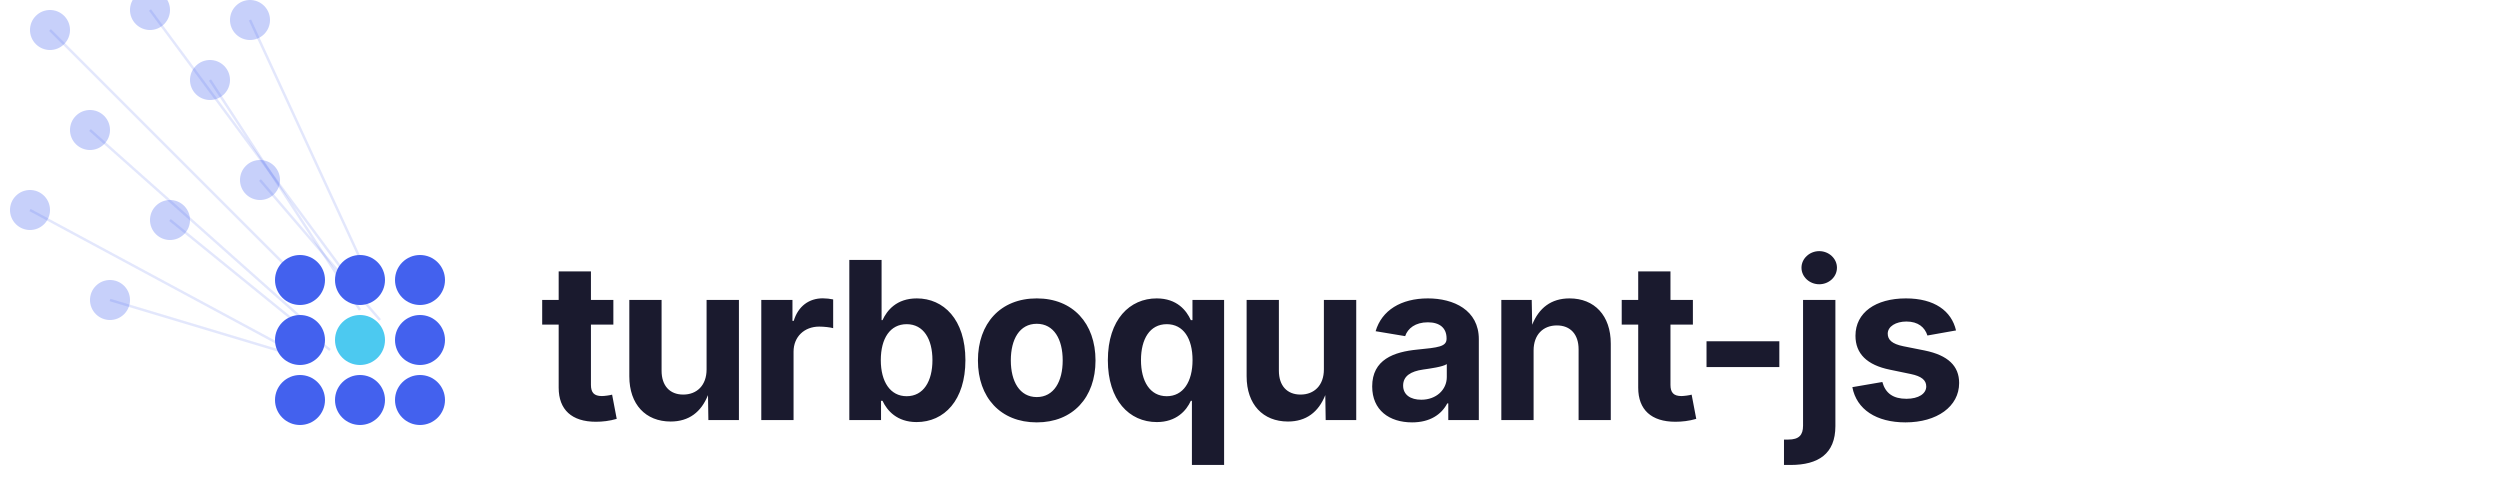
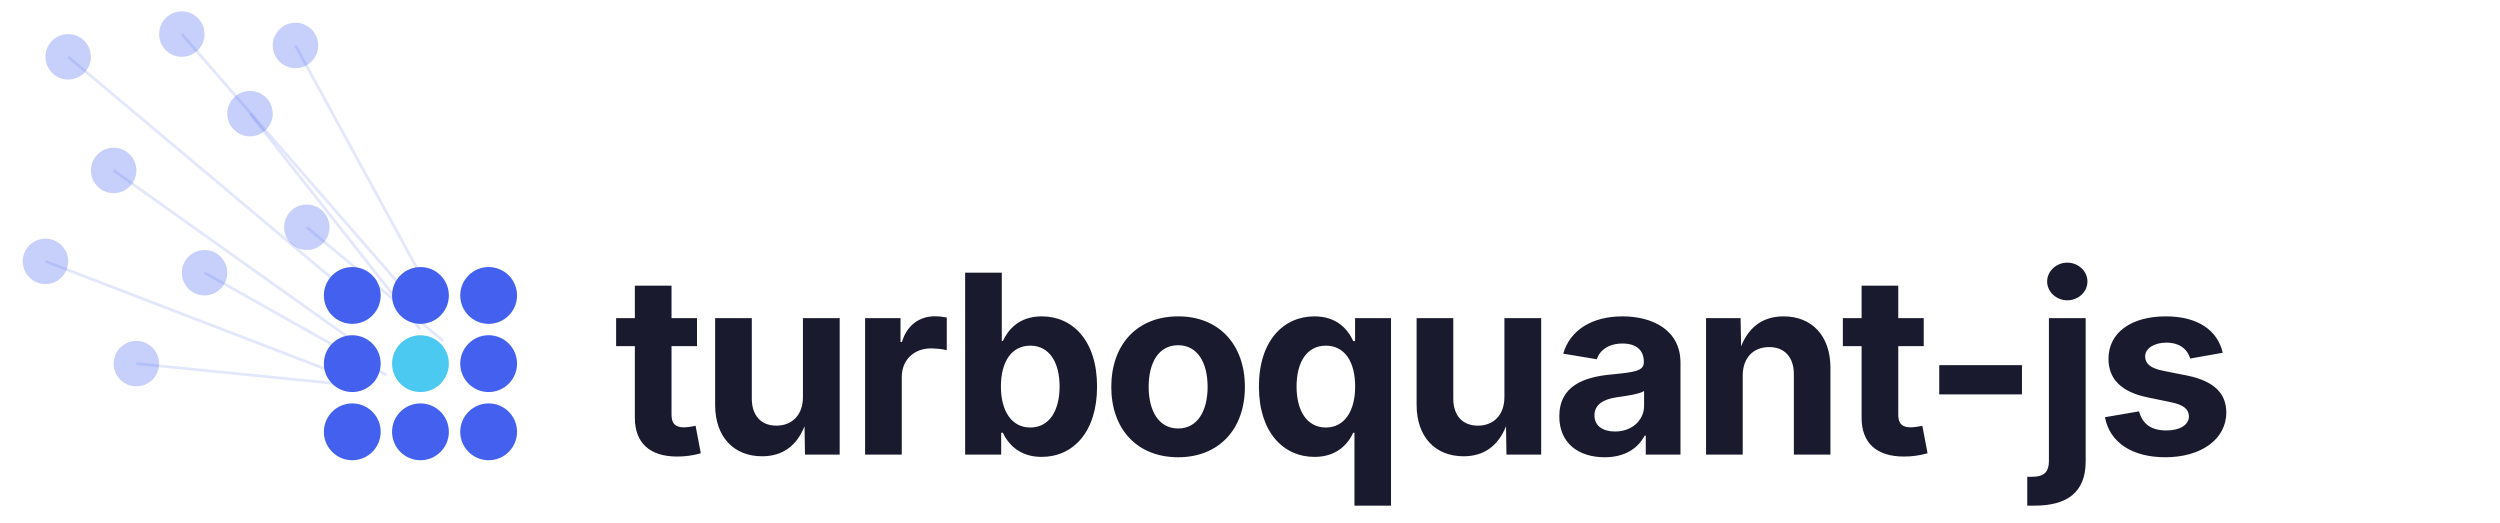
- <svg xmlns="http://www.w3.org/2000/svg" viewBox="0 0 500 100" width="500" height="100">
-   <circle cx="10" cy="6" r="4" fill="#4361ee" opacity="0.3" />
-   <circle cx="30" cy="2" r="4" fill="#4361ee" opacity="0.3" />
-   <circle cx="18" cy="26" r="4" fill="#4361ee" opacity="0.3" />
-   <circle cx="42" cy="16" r="4" fill="#4361ee" opacity="0.3" />
-   <circle cx="6" cy="42" r="4" fill="#4361ee" opacity="0.3" />
-   <circle cx="34" cy="44" r="4" fill="#4361ee" opacity="0.3" />
-   <circle cx="50" cy="4" r="4" fill="#4361ee" opacity="0.3" />
-   <circle cx="52" cy="36" r="4" fill="#4361ee" opacity="0.3" />
-   <circle cx="22" cy="60" r="4" fill="#4361ee" opacity="0.3" />
-   <line x1="10" y1="6" x2="60" y2="56" stroke="#4361ee" stroke-width="0.5" opacity="0.15" />
-   <line x1="30" y1="2" x2="70" y2="56" stroke="#4361ee" stroke-width="0.5" opacity="0.15" />
-   <line x1="18" y1="26" x2="63" y2="66" stroke="#4361ee" stroke-width="0.5" opacity="0.15" />
-   <line x1="42" y1="16" x2="72" y2="62" stroke="#4361ee" stroke-width="0.5" opacity="0.15" />
-   <line x1="6" y1="42" x2="58" y2="70" stroke="#4361ee" stroke-width="0.5" opacity="0.15" />
-   <line x1="34" y1="44" x2="66" y2="70" stroke="#4361ee" stroke-width="0.5" opacity="0.15" />
-   <line x1="50" y1="4" x2="74" y2="56" stroke="#4361ee" stroke-width="0.5" opacity="0.15" />
-   <line x1="52" y1="36" x2="76" y2="64" stroke="#4361ee" stroke-width="0.5" opacity="0.15" />
-   <line x1="22" y1="60" x2="62" y2="72" stroke="#4361ee" stroke-width="0.5" opacity="0.15" />
-   <circle cx="60" cy="56" r="5" fill="#4361ee" />
-   <circle cx="72" cy="56" r="5" fill="#4361ee" />
-   <circle cx="84" cy="56" r="5" fill="#4361ee" />
-   <circle cx="60" cy="68" r="5" fill="#4361ee" />
-   <circle cx="72" cy="68" r="5" fill="#4cc9f0" />
-   <circle cx="84" cy="68" r="5" fill="#4361ee" />
-   <circle cx="60" cy="80" r="5" fill="#4361ee" />
-   <circle cx="72" cy="80" r="5" fill="#4361ee" />
-   <circle cx="84" cy="80" r="5" fill="#4361ee" />
-   <text x="108" y="68" dominant-baseline="central" font-family="system-ui, -apple-system, 'Segoe UI', sans-serif" font-weight="700" font-size="44" fill="#1a1a2e" letter-spacing="-1">turboquant-js</text>
+ <svg xmlns="http://www.w3.org/2000/svg" viewBox="0 0 440 92" width="440" height="92">
+   <circle cx="12" cy="10" r="4" fill="#4361ee" opacity="0.3" />
+   <circle cx="32" cy="6" r="4" fill="#4361ee" opacity="0.3" />
+   <circle cx="20" cy="30" r="4" fill="#4361ee" opacity="0.3" />
+   <circle cx="44" cy="20" r="4" fill="#4361ee" opacity="0.3" />
+   <circle cx="8" cy="46" r="4" fill="#4361ee" opacity="0.3" />
+   <circle cx="36" cy="48" r="4" fill="#4361ee" opacity="0.3" />
+   <circle cx="52" cy="8" r="4" fill="#4361ee" opacity="0.3" />
+   <circle cx="54" cy="40" r="4" fill="#4361ee" opacity="0.3" />
+   <circle cx="24" cy="64" r="4" fill="#4361ee" opacity="0.3" />
+   <line x1="12" y1="10" x2="62" y2="52" stroke="#4361ee" stroke-width="0.5" opacity="0.15" />
+   <line x1="32" y1="6" x2="72" y2="52" stroke="#4361ee" stroke-width="0.5" opacity="0.15" />
+   <line x1="20" y1="30" x2="65" y2="62" stroke="#4361ee" stroke-width="0.5" opacity="0.15" />
+   <line x1="44" y1="20" x2="74" y2="58" stroke="#4361ee" stroke-width="0.5" opacity="0.15" />
+   <line x1="8" y1="46" x2="60" y2="66" stroke="#4361ee" stroke-width="0.5" opacity="0.15" />
+   <line x1="36" y1="48" x2="68" y2="66" stroke="#4361ee" stroke-width="0.5" opacity="0.15" />
+   <line x1="52" y1="8" x2="76" y2="52" stroke="#4361ee" stroke-width="0.5" opacity="0.15" />
+   <line x1="54" y1="40" x2="78" y2="60" stroke="#4361ee" stroke-width="0.5" opacity="0.15" />
+   <line x1="24" y1="64" x2="64" y2="68" stroke="#4361ee" stroke-width="0.5" opacity="0.15" />
+   <circle cx="62" cy="52" r="5" fill="#4361ee" />
+   <circle cx="74" cy="52" r="5" fill="#4361ee" />
+   <circle cx="86" cy="52" r="5" fill="#4361ee" />
+   <circle cx="62" cy="64" r="5" fill="#4361ee" />
+   <circle cx="74" cy="64" r="5" fill="#4cc9f0" />
+   <circle cx="86" cy="64" r="5" fill="#4361ee" />
+   <circle cx="62" cy="76" r="5" fill="#4361ee" />
+   <circle cx="74" cy="76" r="5" fill="#4361ee" />
+   <circle cx="86" cy="76" r="5" fill="#4361ee" />
+   <text x="108" y="64" dominant-baseline="central" font-family="system-ui, -apple-system, 'Segoe UI', sans-serif" font-weight="700" font-size="44" fill="#1a1a2e" letter-spacing="-1">turboquant-js</text>
</svg>
